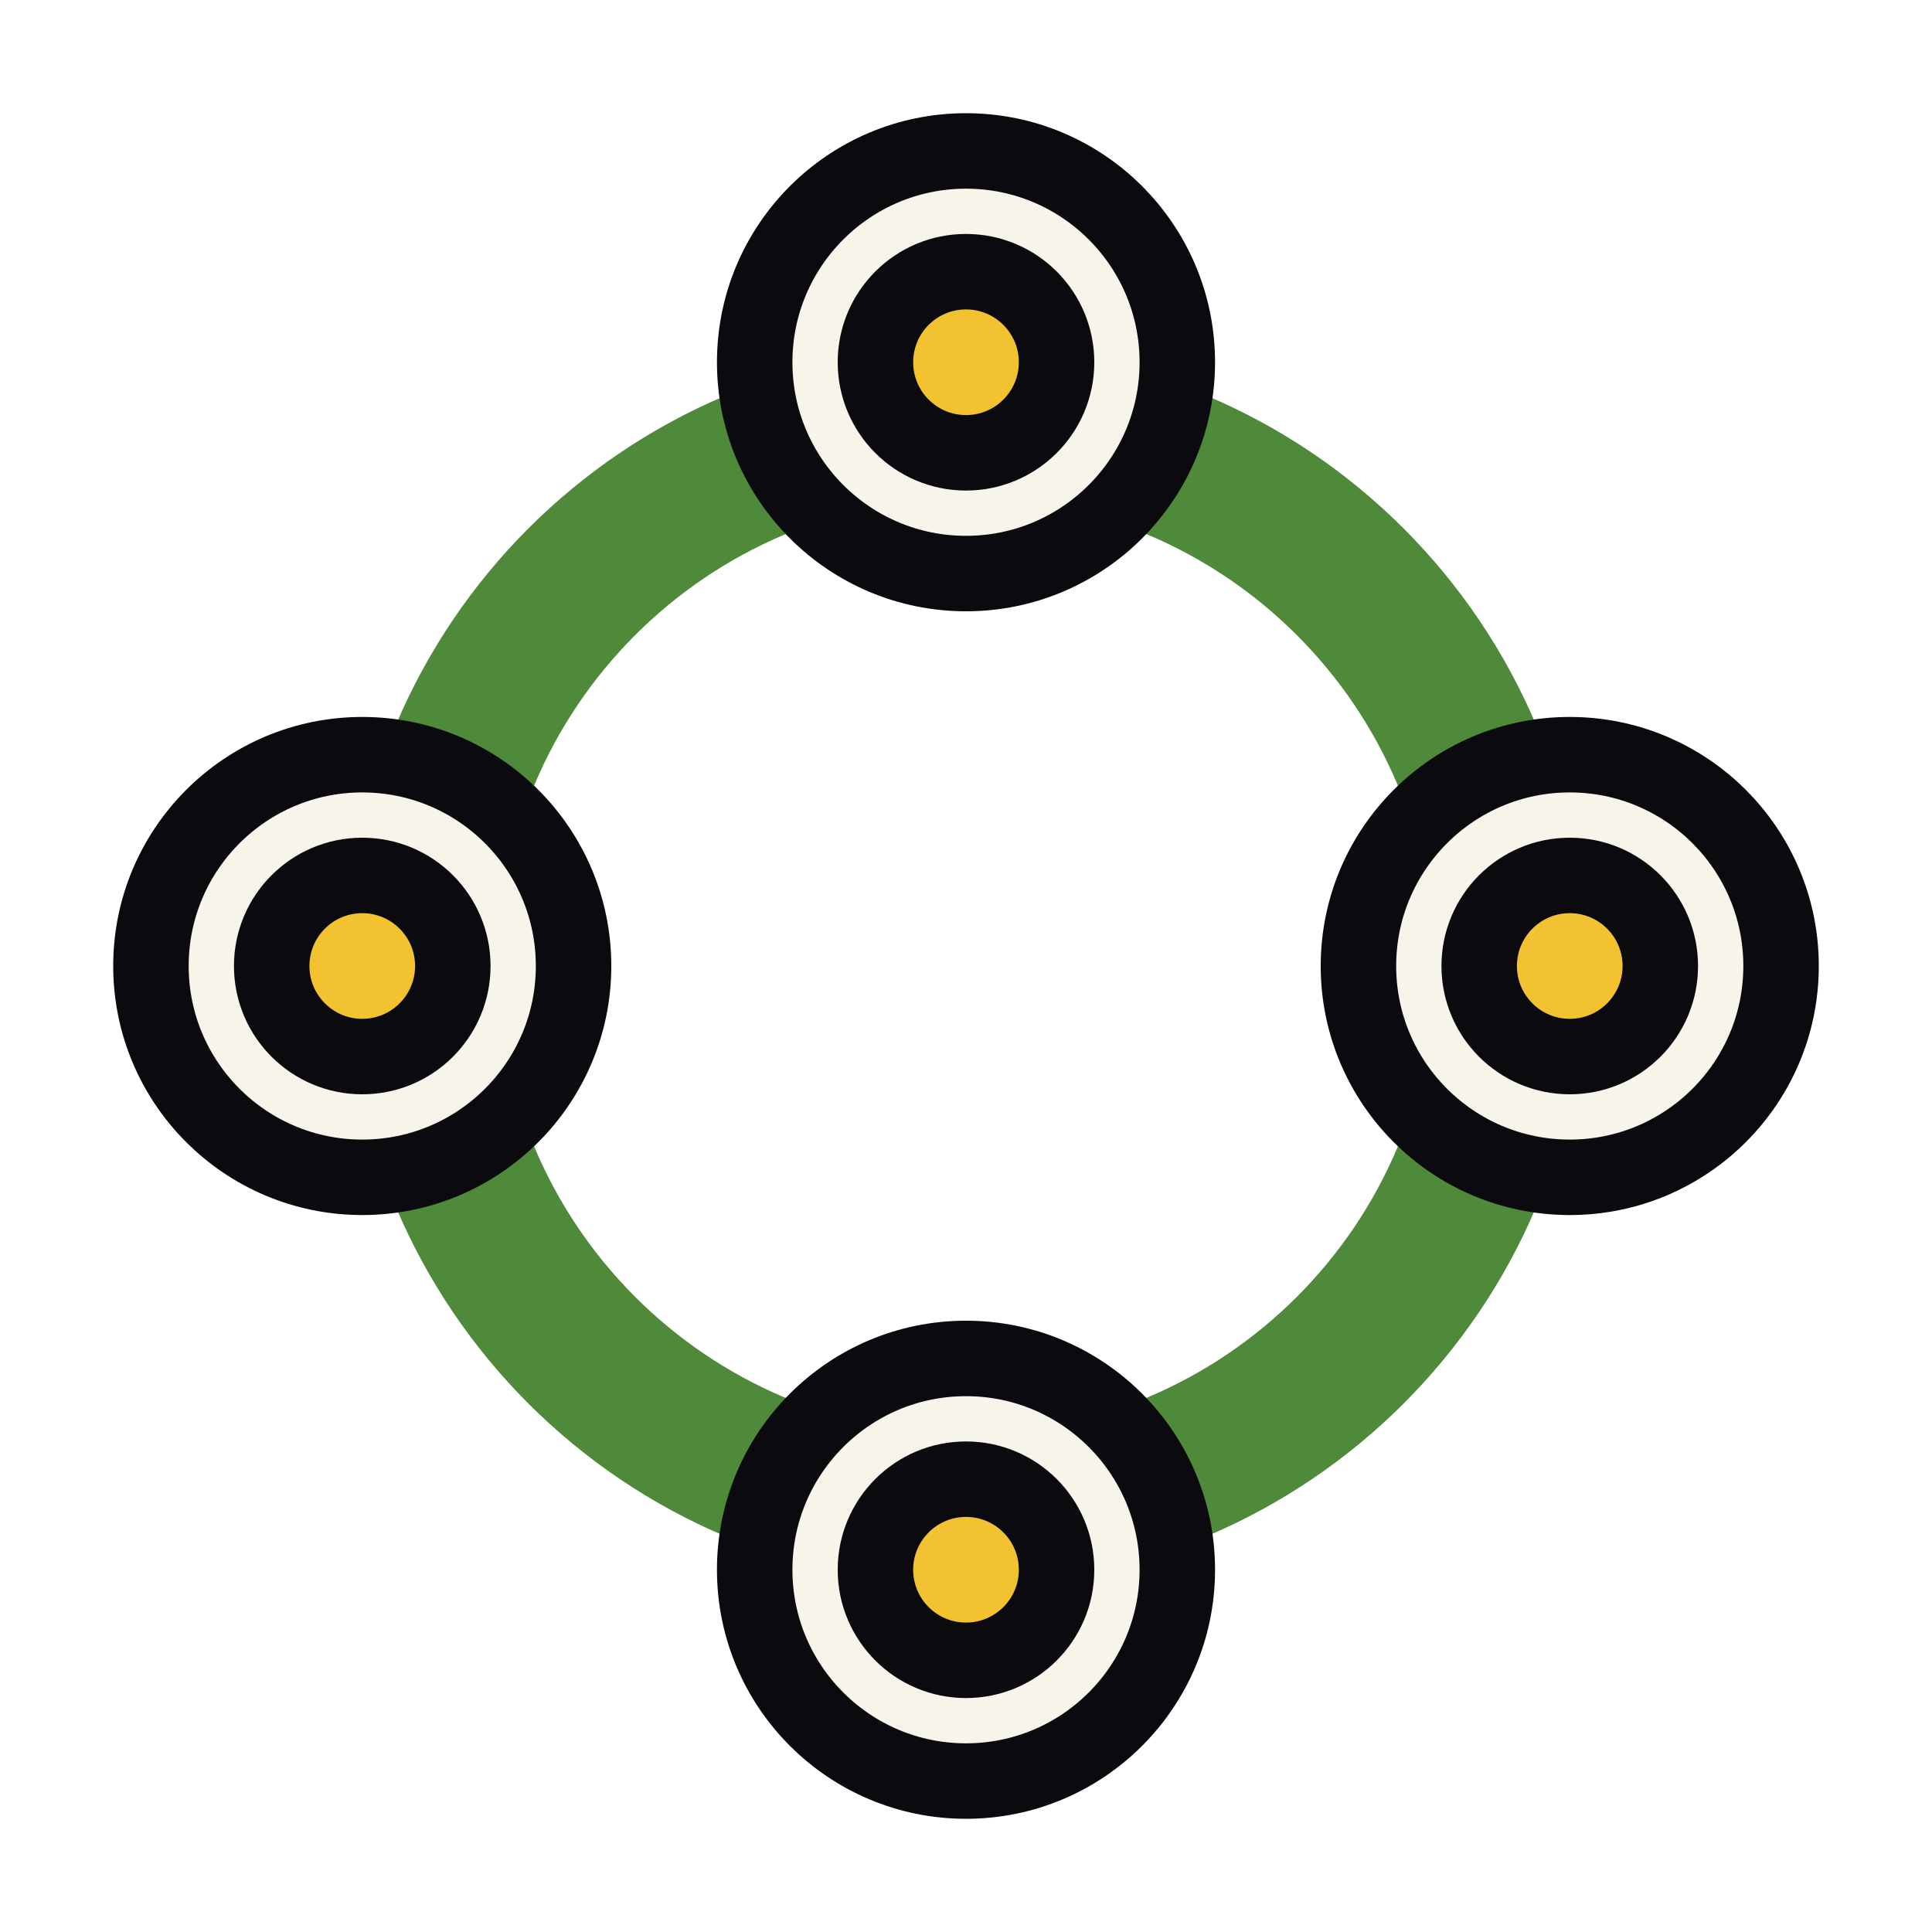
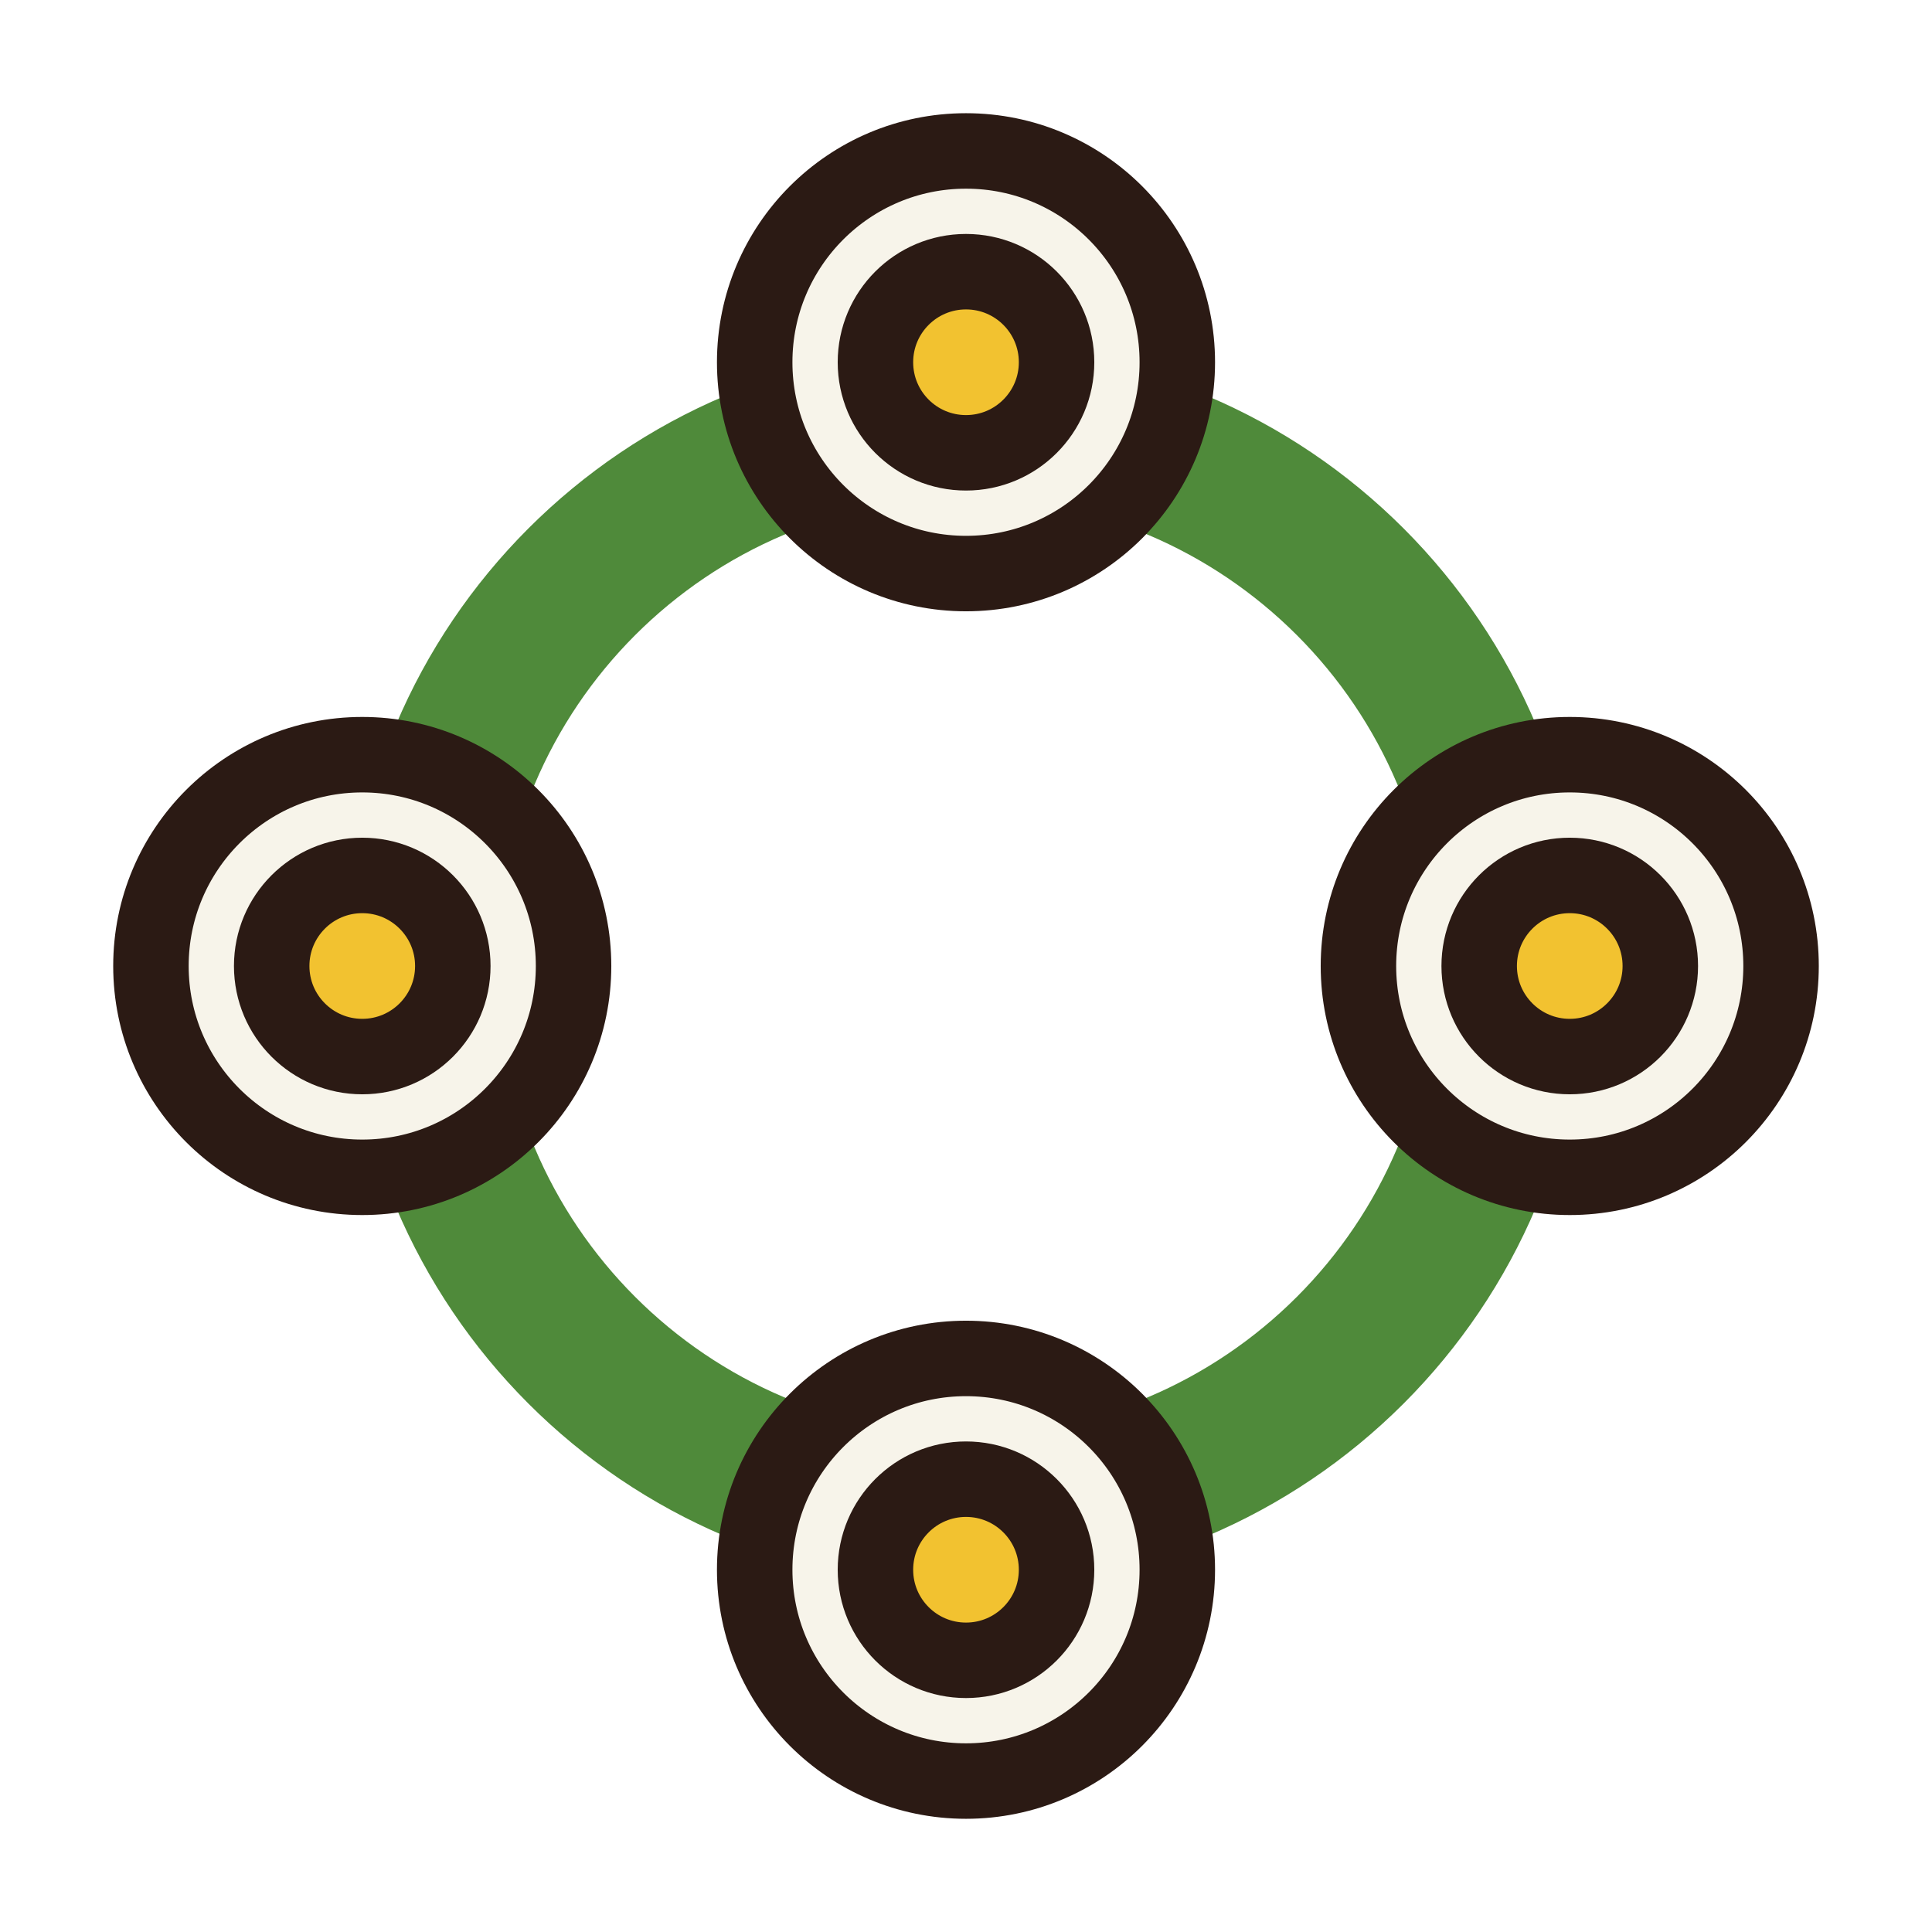
<svg xmlns="http://www.w3.org/2000/svg" width="64" height="64" viewBox="0 0 64 64">
  <circle cx="32" cy="32" r="18" fill="none" stroke="#4f8a3a" stroke-width="5" />
-   <g stroke="#0a0a0f" stroke-width="2.5">
+   <g stroke="#2b1a14" stroke-width="2.5">
    <g fill="#f7f4ea">
      <circle cx="32" cy="12" r="7" />
      <circle cx="52" cy="32" r="7" />
      <circle cx="32" cy="52" r="7" />
      <circle cx="12" cy="32" r="7" />
    </g>
    <g fill="#f2c230">
      <circle cx="32" cy="12" r="3" />
      <circle cx="52" cy="32" r="3" />
      <circle cx="32" cy="52" r="3" />
      <circle cx="12" cy="32" r="3" />
    </g>
  </g>
</svg>
